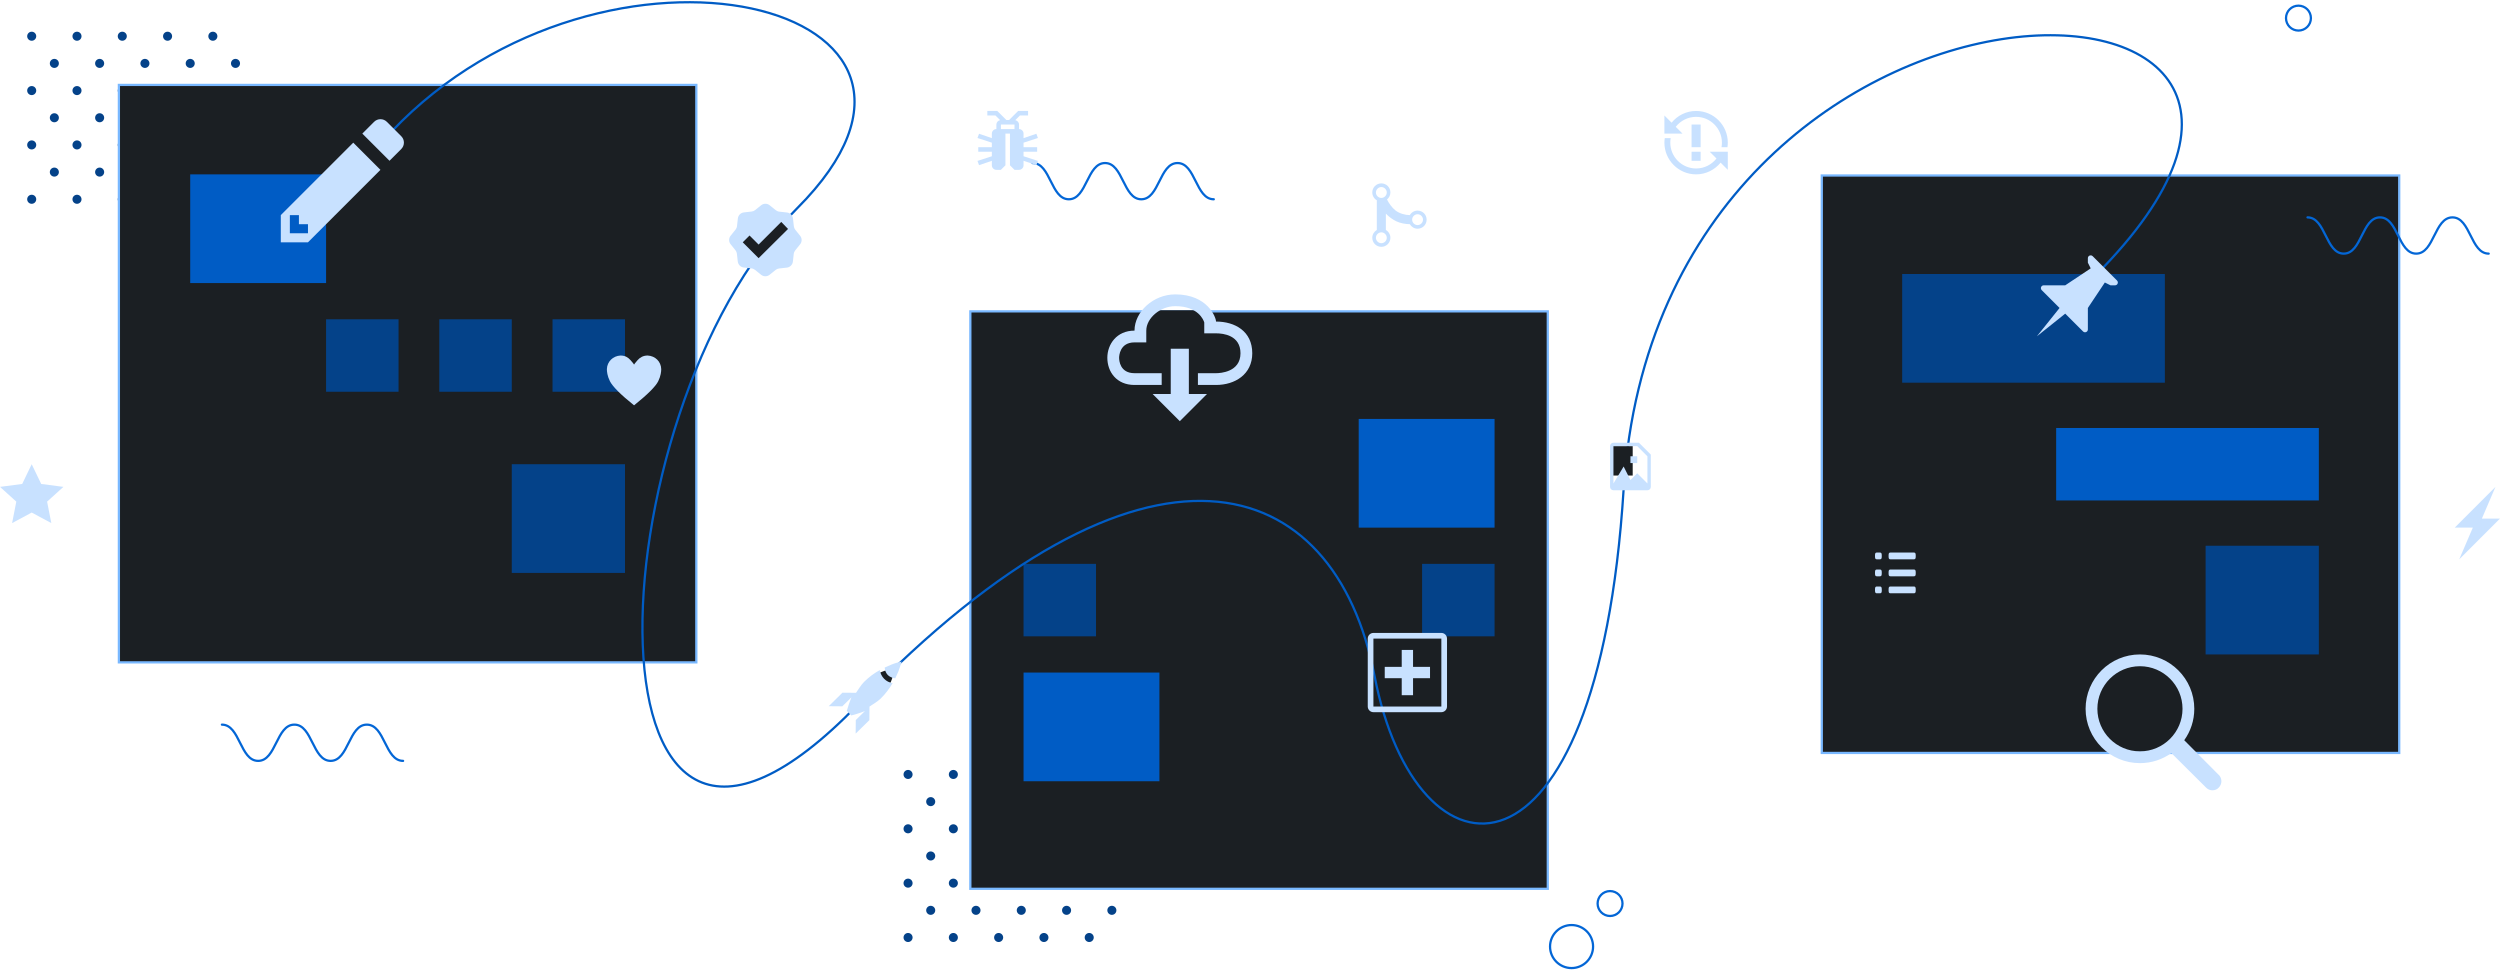
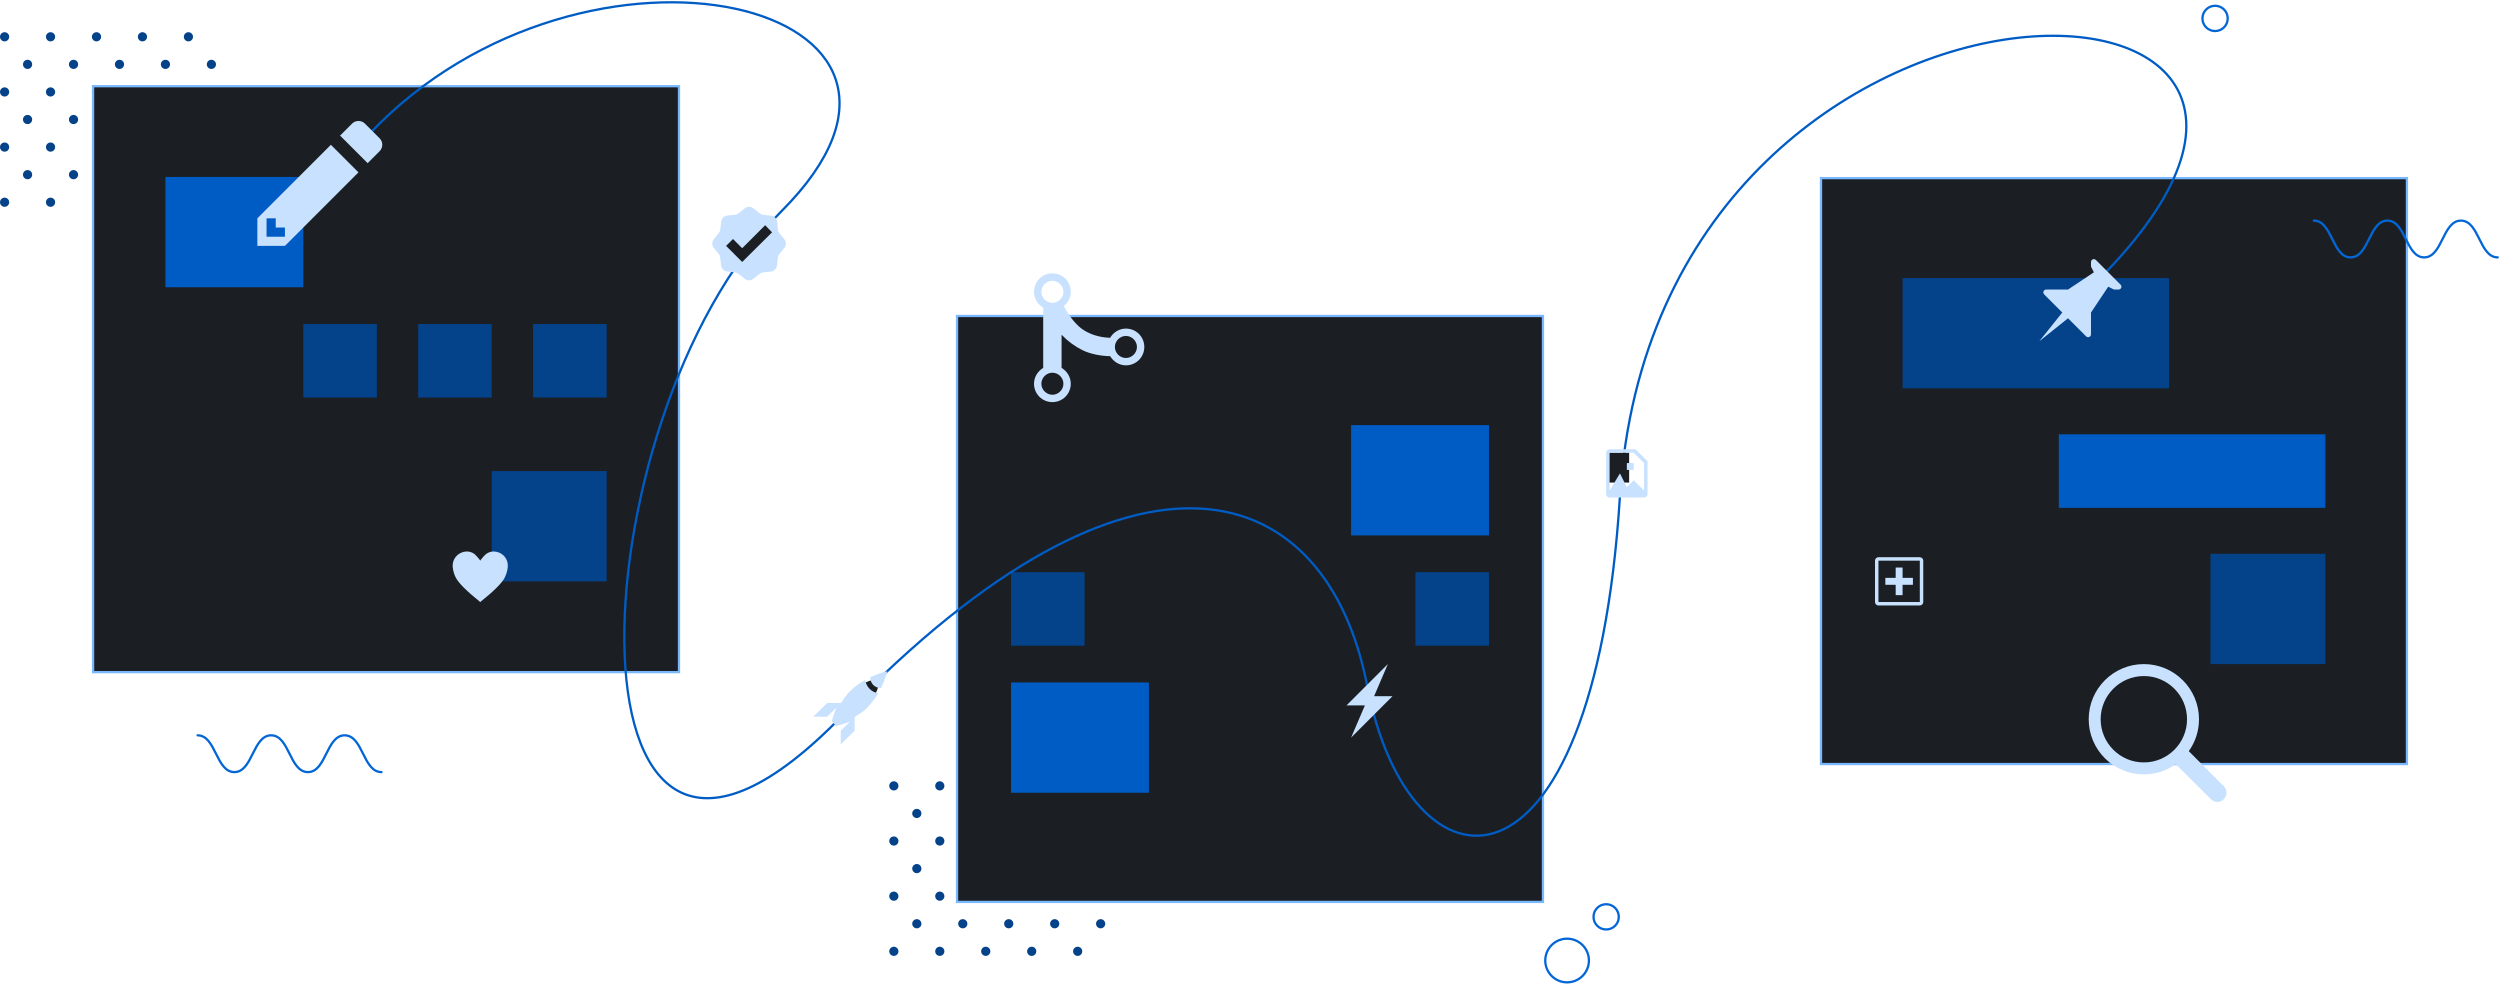
- <svg xmlns="http://www.w3.org/2000/svg" width="1104" height="428" viewBox="0 0 1104 428" fill="none">
-   <circle cx="694" cy="418" r="9.5" stroke="#0366D6" />
-   <circle cx="711" cy="399" r="5.5" stroke="#0366D6" />
-   <circle cx="1015" cy="8" r="5.5" stroke="#0366D6" />
-   <circle cx="14" cy="16" r="2" fill="#044289" />
-   <circle cx="34" cy="16" r="2" fill="#044289" />
-   <circle cx="54" cy="16" r="2" fill="#044289" />
-   <circle cx="74" cy="16" r="2" fill="#044289" />
-   <circle cx="94" cy="16" r="2" fill="#044289" />
-   <circle cx="24" cy="28" r="2" fill="#044289" />
-   <circle cx="44" cy="28" r="2" fill="#044289" />
-   <circle cx="64" cy="28" r="2" fill="#044289" />
-   <circle cx="84" cy="28" r="2" fill="#044289" />
-   <circle cx="104" cy="28" r="2" fill="#044289" />
-   <circle cx="14" cy="40" r="2" fill="#044289" />
-   <circle cx="34" cy="40" r="2" fill="#044289" />
-   <circle cx="54" cy="40" r="2" fill="#044289" />
-   <circle cx="74" cy="40" r="2" fill="#044289" />
-   <circle cx="94" cy="40" r="2" fill="#044289" />
-   <circle cx="24" cy="52" r="2" fill="#044289" />
-   <circle cx="44" cy="52" r="2" fill="#044289" />
-   <circle cx="64" cy="52" r="2" fill="#044289" />
-   <circle cx="84" cy="52" r="2" fill="#044289" />
-   <circle cx="104" cy="52" r="2" fill="#044289" />
-   <circle cx="14" cy="64" r="2" fill="#044289" />
-   <circle cx="34" cy="64" r="2" fill="#044289" />
-   <circle cx="54" cy="64" r="2" fill="#044289" />
-   <circle cx="74" cy="64" r="2" fill="#044289" />
-   <circle cx="94" cy="64" r="2" fill="#044289" />
-   <circle cx="24" cy="76" r="2" fill="#044289" />
-   <circle cx="44" cy="76" r="2" fill="#044289" />
-   <circle cx="64" cy="76" r="2" fill="#044289" />
-   <circle cx="84" cy="76" r="2" fill="#044289" />
-   <circle cx="104" cy="76" r="2" fill="#044289" />
-   <circle cx="14" cy="88" r="2" fill="#044289" />
-   <circle cx="34" cy="88" r="2" fill="#044289" />
-   <circle cx="54" cy="88" r="2" fill="#044289" />
-   <circle cx="74" cy="88" r="2" fill="#044289" />
-   <circle cx="94" cy="88" r="2" fill="#044289" />
-   <circle cx="401" cy="342" r="2" fill="#044289" />
-   <circle cx="421" cy="342" r="2" fill="#044289" />
-   <circle cx="441" cy="342" r="2" fill="#044289" />
-   <circle cx="461" cy="342" r="2" fill="#044289" />
-   <circle cx="481" cy="342" r="2" fill="#044289" />
-   <circle cx="411" cy="354" r="2" fill="#044289" />
-   <circle cx="431" cy="354" r="2" fill="#044289" />
-   <circle cx="451" cy="354" r="2" fill="#044289" />
-   <circle cx="471" cy="354" r="2" fill="#044289" />
-   <circle cx="491" cy="354" r="2" fill="#044289" />
-   <circle cx="401" cy="366" r="2" fill="#044289" />
-   <circle cx="421" cy="366" r="2" fill="#044289" />
-   <circle cx="441" cy="366" r="2" fill="#044289" />
-   <circle cx="461" cy="366" r="2" fill="#044289" />
-   <circle cx="481" cy="366" r="2" fill="#044289" />
-   <circle cx="411" cy="378" r="2" fill="#044289" />
-   <circle cx="431" cy="378" r="2" fill="#044289" />
-   <circle cx="451" cy="378" r="2" fill="#044289" />
-   <circle cx="471" cy="378" r="2" fill="#044289" />
-   <circle cx="491" cy="378" r="2" fill="#044289" />
-   <circle cx="401" cy="390" r="2" fill="#044289" />
-   <circle cx="421" cy="390" r="2" fill="#044289" />
-   <circle cx="441" cy="390" r="2" fill="#044289" />
-   <circle cx="461" cy="390" r="2" fill="#044289" />
-   <circle cx="481" cy="390" r="2" fill="#044289" />
-   <circle cx="411" cy="402" r="2" fill="#044289" />
-   <circle cx="431" cy="402" r="2" fill="#044289" />
-   <circle cx="451" cy="402" r="2" fill="#044289" />
-   <circle cx="471" cy="402" r="2" fill="#044289" />
-   <circle cx="491" cy="402" r="2" fill="#044289" />
-   <circle cx="401" cy="414" r="2" fill="#044289" />
-   <circle cx="421" cy="414" r="2" fill="#044289" />
-   <circle cx="441" cy="414" r="2" fill="#044289" />
-   <circle cx="461" cy="414" r="2" fill="#044289" />
-   <circle cx="481" cy="414" r="2" fill="#044289" />
-   <circle cx="1087" cy="292" r="2" transform="scale(-1 1)" fill="#044289" />
-   <circle cx="1067" cy="292" r="2" transform="scale(-1 1)" fill="#044289" />
-   <circle cx="1047" cy="292" r="2" transform="scale(-1 1)" fill="#044289" />
-   <circle cx="1027" cy="292" r="2" transform="scale(-1 1)" fill="#044289" />
-   <circle cx="1007" cy="292" r="2" transform="scale(-1 1)" fill="#044289" />
-   <circle cx="1077" cy="304" r="2" transform="scale(-1 1)" fill="#044289" />
-   <circle cx="1057" cy="304" r="2" transform="scale(-1 1)" fill="#044289" />
-   <circle cx="1037" cy="304" r="2" transform="scale(-1 1)" fill="#044289" />
-   <circle cx="1017" cy="304" r="2" transform="scale(-1 1)" fill="#044289" />
-   <circle cx="997" cy="304" r="2" transform="scale(-1 1)" fill="#044289" />
-   <circle cx="1087" cy="316" r="2" transform="scale(-1 1)" fill="#044289" />
-   <circle cx="1067" cy="316" r="2" transform="scale(-1 1)" fill="#044289" />
-   <circle cx="1047" cy="316" r="2" transform="scale(-1 1)" fill="#044289" />
-   <circle cx="1027" cy="316" r="2" transform="scale(-1 1)" fill="#044289" />
-   <circle cx="1007" cy="316" r="2" transform="scale(-1 1)" fill="#044289" />
-   <circle cx="1077" cy="328" r="2" transform="scale(-1 1)" fill="#044289" />
-   <circle cx="1057" cy="328" r="2" transform="scale(-1 1)" fill="#044289" />
-   <circle cx="1037" cy="328" r="2" transform="scale(-1 1)" fill="#044289" />
-   <circle cx="1017" cy="328" r="2" transform="scale(-1 1)" fill="#044289" />
-   <circle cx="997" cy="328" r="2" transform="scale(-1 1)" fill="#044289" />
-   <circle cx="1087" cy="340" r="2" transform="scale(-1 1)" fill="#044289" />
-   <circle cx="1067" cy="340" r="2" transform="scale(-1 1)" fill="#044289" />
-   <circle cx="1047" cy="340" r="2" transform="scale(-1 1)" fill="#044289" />
-   <circle cx="1027" cy="340" r="2" transform="scale(-1 1)" fill="#044289" />
-   <circle cx="1007" cy="340" r="2" transform="scale(-1 1)" fill="#044289" />
-   <circle cx="1077" cy="352" r="2" transform="scale(-1 1)" fill="#044289" />
-   <circle cx="1057" cy="352" r="2" transform="scale(-1 1)" fill="#044289" />
-   <circle cx="1037" cy="352" r="2" transform="scale(-1 1)" fill="#044289" />
-   <circle cx="1017" cy="352" r="2" transform="scale(-1 1)" fill="#044289" />
-   <circle cx="997" cy="352" r="2" transform="scale(-1 1)" fill="#044289" />
-   <circle cx="1087" cy="364" r="2" transform="scale(-1 1)" fill="#044289" />
-   <circle cx="1067" cy="364" r="2" transform="scale(-1 1)" fill="#044289" />
-   <circle cx="1047" cy="364" r="2" transform="scale(-1 1)" fill="#044289" />
-   <circle cx="1027" cy="364" r="2" transform="scale(-1 1)" fill="#044289" />
-   <circle cx="1007" cy="364" r="2" transform="scale(-1 1)" fill="#044289" />
-   <path d="M178 336C170 336 170 320 162 320C154 320 154 336 146 336C138 336 138 320 130 320C122 320 122 336 114 336C106 336 106 320 98 320" stroke="#0366D6" stroke-linecap="round" stroke-linejoin="round" />
-   <path d="M536 88C528 88 528 72 520 72C512 72 512 88 504 88C496 88 496 72 488 72C480 72 480 88 472 88C464 88 464 72 456 72" stroke="#0366D6" stroke-linecap="round" stroke-linejoin="round" />
-   <rect x="52.5" y="37.5" width="255" height="255" fill="#1B1F23" stroke="#79B8FF" />
-   <rect x="428.5" y="137.5" width="255" height="255" fill="#1B1F23" stroke="#79B8FF" />
-   <rect x="804.5" y="77.5" width="255" height="255" fill="#1B1F23" stroke="#79B8FF" />
-   <rect x="84" y="77" width="60" height="48" fill="#005CC5" />
-   <rect x="908" y="189" width="116" height="32" fill="#005CC5" />
-   <rect x="144" y="141" width="32" height="32" fill="#044289" />
-   <rect x="194" y="141" width="32" height="32" fill="#044289" />
-   <rect x="244" y="141" width="32" height="32" fill="#044289" />
-   <rect x="600" y="185" width="60" height="48" fill="#005CC5" />
-   <rect x="628" y="249" width="32" height="32" fill="#044289" />
-   <rect x="512" y="345" width="60" height="48" transform="rotate(-180 512 345)" fill="#005CC5" />
-   <rect x="484" y="281" width="32" height="32" transform="rotate(-180 484 281)" fill="#044289" />
-   <rect x="226" y="205" width="50" height="48" fill="#044289" />
-   <rect x="840" y="121" width="116" height="48" fill="#044289" />
-   <rect x="974" y="241" width="50" height="48" fill="#044289" />
-   <path fill-rule="evenodd" clip-rule="evenodd" d="M286 157C284.06 157 282.62 157.84 281.6 159C280.58 160.16 280.04 160.84 280 161C279.96 160.84 279.44 160.16 278.4 159C277.36 157.84 276.06 157 274 157C270.736 157.172 268.093 159.665 268 163C268 164.04 268.18 166.04 269.34 168.34C270.5 170.64 274.02 174.22 280 179C285.96 174.22 289.54 170.66 290.68 168.34C291.82 166.02 292 164 292 163C291.906 159.62 289.316 157.175 286 157Z" fill="#C8E1FF" />
-   <path fill-rule="evenodd" clip-rule="evenodd" d="M626 93C624.54 93 623.24 93.82 622.54 95.04V95C620.44 94.96 618 94.28 616.28 92.96C614.78 91.8 613.28 89.74 612.5 88.08C613.4 87.36 614 86.24 614 84.98C614 82.76 612.22 80.98 610 80.98C607.78 80.98 606 82.78 606 85C606 86.46 606.82 87.76 608 88.44V101.56C606.82 102.26 606 103.54 606 105C606 107.22 607.78 109 610 109C612.22 109 614 107.22 614 105C614 103.54 613.18 102.24 612 101.56V94.34C613.34 95.74 614.88 96.88 616.6 97.72C618.32 98.56 620.66 98.98 622.54 99V98.96C623.26 100.18 624.54 101 626 101C628.22 101 630 99.22 630 97C630 94.78 628.22 93 626 93V93ZM612.4 105C612.4 106.32 611.3 107.4 610 107.4C608.7 107.4 607.6 106.3 607.6 105C607.6 103.7 608.7 102.6 610 102.6C611.3 102.6 612.4 103.7 612.4 105V105ZM610 87.4C608.68 87.4 607.6 86.3 607.6 85C607.6 83.7 608.7 82.6 610 82.6C611.3 82.6 612.4 83.7 612.4 85C612.4 86.3 611.3 87.4 610 87.4V87.4ZM626 99.4C624.68 99.4 623.6 98.3 623.6 97C623.6 95.7 624.7 94.6 626 94.6C627.3 94.6 628.4 95.7 628.4 97C628.4 98.3 627.3 99.4 626 99.4V99.4Z" fill="#C8E1FF" />
-   <path fill-rule="evenodd" clip-rule="evenodd" d="M28 215L18.2 213.72L14 205L9.8 213.72L0 215L7.2 221.52L5.34 231L14 226.34L22.66 231L20.8 221.52L28 215V215Z" fill="#C8E1FF" />
-   <path fill-rule="evenodd" clip-rule="evenodd" d="M979.8 342.2L964.56 326.88C967.36 322.96 969 318.2 969 313C969 299.76 958.24 289 945 289C931.76 289 921 299.76 921 313C921 326.24 931.76 337 945 337C950.2 337 954.92 335.36 958.88 332.56L974.2 347.8C974.96 348.6 976 349 977 349C978 349 979.08 348.64 979.8 347.8C981.36 346.24 981.36 343.72 979.8 342.16V342.2ZM945 331.8C934.64 331.8 926.2 323.36 926.2 313C926.2 302.64 934.64 294.2 945 294.2C955.36 294.2 963.8 302.64 963.8 313C963.8 323.36 955.36 331.8 945 331.8V331.8Z" fill="#C8E1FF" />
-   <path fill-rule="evenodd" clip-rule="evenodd" d="M1104 229H1096L1102 215L1084 233H1092L1086 247L1104 229V229Z" fill="#C8E1FF" />
-   <path fill-rule="evenodd" clip-rule="evenodd" d="M751 65H747V55H751V65V65ZM747 71H751V67H747V71V71ZM759.66 67H755L758 70C755.9 72.66 752.66 74.4 749 74.4C742.72 74.4 737.6 69.28 737.6 63C737.6 62.32 737.66 61.66 737.78 61H735.16C735.06 61.66 735 62.32 735 63C735 70.72 741.28 77 749 77C753.38 77 757.26 74.96 759.82 71.82L763 75V67H759.66V67ZM738.34 59H743L740 56C742.1 53.34 745.34 51.6 749 51.6C755.28 51.6 760.4 56.72 760.4 63C760.4 63.68 760.34 64.34 760.22 65H762.84C762.94 64.34 763 63.68 763 63C763 55.28 756.72 49 749 49C744.62 49 740.74 51.04 738.18 54.18L735 51V59H738.34V59Z" fill="#C8E1FF" />
-   <path fill-rule="evenodd" clip-rule="evenodd" d="M452 67H458V65H452V63L458.34 60.94L457.66 59.06L452 61V59C452 57.9 451.1 57 450 57V55C450 54.04 449.28 53.24 448.34 53.06L450.4 51H454V49H449.6L445.6 53H444.42L440.4 49H436V51H439.6L441.66 53.06C440.72 53.24 440 54.02 440 55V57C438.9 57 438 57.9 438 59V61L432.34 59.06L431.66 60.94L438 63V65H432V67H438V69L431.66 71.06L432.34 72.94L438 71V73C438 74.1 438.9 75 440 75H442L444 73V59H446V73L448 75H450C451.1 75 452 74.1 452 73V71L457.66 72.94L458.34 71.06L452 69V67V67ZM448 57H442V55H448V57V57Z" fill="#C8E1FF" />
-   <path fill-rule="evenodd" clip-rule="evenodd" d="M831 260.5C831 261.385 831 262 830.115 262H828.885C828 262 828 261.385 828 260.5C828 259.615 828 259 828.885 259H830.1C830.985 259 830.985 259.615 830.985 260.5H831ZM834.885 247H845.1C845.985 247 845.985 246.385 845.985 245.5C845.985 244.615 845.985 244 845.1 244H834.885C834 244 834 244.615 834 245.5C834 246.385 834 247 834.885 247V247ZM830.115 251.5H828.885C828 251.5 828 252.115 828 253C828 253.885 828 254.5 828.885 254.5H830.1C830.985 254.5 830.985 253.885 830.985 253C830.985 252.115 830.985 251.5 830.1 251.5H830.115ZM830.115 244H828.885C828 244 828 244.615 828 245.5C828 246.385 828 247 828.885 247H830.1C830.985 247 830.985 246.385 830.985 245.5C830.985 244.615 830.985 244 830.1 244H830.115ZM845.115 251.5H834.885C834 251.5 834 252.115 834 253C834 253.885 834 254.5 834.885 254.5H845.1C845.985 254.5 845.985 253.885 845.985 253C845.985 252.115 845.985 251.5 845.1 251.5H845.115ZM845.115 259H834.885C834 259 834 259.615 834 260.5C834 261.385 834 262 834.885 262H845.1C845.985 262 845.985 261.385 845.985 260.5C845.985 259.615 845.985 259 845.1 259H845.115Z" fill="#C8E1FF" />
-   <path d="M173 58C267 -41 443 1 352 92C261 183 252.256 442.217 379 311C506.5 179 589.5 208 607 298.5C625.341 393.352 705.384 399.684 717 216C733 -37 1076.5 -29.5 925 122" stroke="#005CC5" />
-   <path fill-rule="evenodd" clip-rule="evenodd" d="M922 114V116L923.25 118.5L912 126H902.5C901.4 126 900.825 127.325 901.65 128.15L909.5 136L899.5 148.5L912 138.5L919.85 146.35C920.675 147.175 922 146.575 922 145.5V136L929.5 124.75L932 126H934C935.1 126 935.675 124.675 934.85 123.85L924.15 113.15C923.325 112.325 922 112.925 922 114V114Z" fill="#C8E1FF" />
-   <path fill-rule="evenodd" clip-rule="evenodd" d="M124 95V107H136L168 75L156 63L124 95V95ZM136 103H128V95H132V99H136V103V103ZM177.2 65.8L172 71L160 59L165.2 53.8C166.76 52.24 169.28 52.24 170.84 53.8L177.2 60.16C178.76 61.72 178.76 64.24 177.2 65.8V65.8Z" fill="#C8E1FF" />
-   <circle cx="338" cy="106" r="12" fill="#1B1F23" />
-   <path fill-rule="evenodd" clip-rule="evenodd" d="M353.34 104.12L351.18 101.44C350.84 101 350.62 100.48 350.56 99.9L350.18 96.5C350.02 95.1 348.92 94 347.52 93.84L344.12 93.46C343.52 93.4 343 93.14 342.56 92.8L339.88 90.64C338.78 89.76 337.22 89.76 336.12 90.64L333.44 92.8C333 93.14 332.48 93.36 331.9 93.42L328.5 93.8C327.1 93.96 326 95.06 325.84 96.46L325.46 99.86C325.4 100.46 325.14 100.98 324.8 101.42L322.64 104.1C321.76 105.2 321.76 106.76 322.64 107.86L324.8 110.54C325.14 110.98 325.36 111.5 325.42 112.08L325.8 115.48C325.96 116.88 327.06 117.98 328.46 118.14L331.86 118.52C332.46 118.58 332.98 118.84 333.42 119.18L336.1 121.34C337.2 122.22 338.76 122.22 339.86 121.34L342.54 119.18C342.98 118.84 343.5 118.62 344.08 118.56L347.48 118.18C348.88 118.02 349.98 116.92 350.14 115.52L350.52 112.12C350.58 111.52 350.84 111 351.18 110.56L353.34 107.88C354.22 106.78 354.22 105.22 353.34 104.12V104.12ZM335 114L328 107L331 104L335 108L345 98L348 101.1L335 114V114Z" fill="#C8E1FF" />
-   <ellipse cx="385.305" cy="304.882" rx="11.79" ry="4.337" transform="rotate(-44.8239 385.305 304.882)" fill="#1B1F23" />
-   <path fill-rule="evenodd" clip-rule="evenodd" d="M390.412 299.733C389.877 299.188 389.482 298.625 389.168 297.962C388.853 297.339 388.639 296.637 388.506 295.916C387.34 296.566 386.173 297.296 385.026 298.146C383.858 299.016 382.73 300.006 381.62 301.076C380.208 302.464 378.929 304.673 378.018 305.945L372.018 305.893L365.966 311.86L371.965 311.913L376 307.948C375.307 309.482 373.908 313.89 373.948 313.93L375.93 315.947C375.97 315.988 380.401 314.706 381.948 314L377.913 317.965L377.86 323.964L383.913 318.017L383.965 312.017C385.253 311.128 387.484 309.868 388.896 308.5C390.005 307.41 391.015 306.259 391.865 305.126C392.755 303.974 393.506 302.82 394.175 301.706C393.457 301.54 392.779 301.314 392.121 301.008C391.504 300.683 390.948 300.278 390.412 299.733V299.733ZM398.139 292.14C398.139 292.14 397.952 292.899 397.52 294.255C397.108 295.651 396.393 297.405 395.354 299.556C393.956 299.384 392.82 298.874 392.047 298.087C391.274 297.3 390.803 296.196 390.675 294.795C392.844 293.774 394.591 293.069 395.974 292.681C397.378 292.294 398.139 292.14 398.139 292.14V292.14Z" fill="#C8E1FF" />
-   <rect x="505" y="137" width="27" height="10" fill="#1B1F23" />
-   <path fill-rule="evenodd" clip-rule="evenodd" d="M525 174H533L521 186L509 174H517V154H525V174V174ZM537 142C537 140.24 533.36 130 519 130C509.32 130 501 137.68 501 146C493.08 146 489 152.08 489 158C489 164.12 493 170 501 170C502.76 170 511.64 170 513 170V164.8H501C494.52 164.8 494.2 159.12 494.2 158C494.2 157.32 494.4 151.2 501 151.2H506.2V146C506.2 140.44 512.44 135.2 519 135.2C529.2 135.2 531.52 141.4 531.8 142.4V147.2H537C540.24 147.2 547.8 148.08 547.8 156C547.8 164.36 538.8 164.8 537 164.8H529V170C530.52 170 536.92 170 537 170C545.32 170 553 165.36 553 156C553 146.24 545.32 142 537 142V142Z" fill="#C8E1FF" />
-   <path fill-rule="evenodd" clip-rule="evenodd" d="M636.5 279.5H606.5C605.125 279.5 604 280.625 604 282V312C604 313.375 605.125 314.5 606.5 314.5H636.5C637.875 314.5 639 313.375 639 312V282C639 280.625 637.875 279.5 636.5 279.5V279.5ZM636.5 312H606.5V282H636.5V312V312ZM619 299.5H611.5V294.5H619V287H624V294.5H631.5V299.5H624V307H619V299.5V299.5Z" fill="#C8E1FF" />
-   <rect x="712" y="197" width="9" height="13" fill="#1B1F23" />
-   <path fill-rule="evenodd" clip-rule="evenodd" d="M720 201.5H723V204.5H720V201.5V201.5ZM729 200.75V215C729 215.825 728.325 216.5 727.5 216.5H712.5C711.675 216.5 711 215.825 711 215V197C711 196.175 711.675 195.5 712.5 195.5H723.75L729 200.75V200.75ZM727.5 201.5L723 197H712.5V213.5L717 206L720 212L723 209L727.5 213.5V201.5V201.5Z" fill="#C8E1FF" />
-   <path d="M1099 112C1091 112 1091 96 1083 96C1075 96 1075 112 1067 112C1059 112 1059 96 1051 96C1043 96 1043 112 1035 112C1027 112 1027 96 1019 96" stroke="#0366D6" stroke-linecap="round" stroke-linejoin="round" />
+ <svg xmlns="http://www.w3.org/2000/svg" width="1088" height="429" viewBox="0 0 1088 429" fill="none">
+   <circle cx="682" cy="418.014" r="9.5" stroke="#0366D6" />
+   <circle cx="699" cy="399.014" r="5.5" stroke="#0366D6" />
+   <circle cx="964" cy="8.014" r="5.5" stroke="#0366D6" />
+   <circle cx="2" cy="16.014" r="2" fill="#044289" />
+   <circle cx="22" cy="16.014" r="2" fill="#044289" />
+   <circle cx="42" cy="16.014" r="2" fill="#044289" />
+   <circle cx="62" cy="16.014" r="2" fill="#044289" />
+   <circle cx="82" cy="16.014" r="2" fill="#044289" />
+   <circle cx="12" cy="28.014" r="2" fill="#044289" />
+   <circle cx="32" cy="28.014" r="2" fill="#044289" />
+   <circle cx="52" cy="28.014" r="2" fill="#044289" />
+   <circle cx="72" cy="28.014" r="2" fill="#044289" />
+   <circle cx="92" cy="28.014" r="2" fill="#044289" />
+   <circle cx="2" cy="40.014" r="2" fill="#044289" />
+   <circle cx="22" cy="40.014" r="2" fill="#044289" />
+   <circle cx="42" cy="40.014" r="2" fill="#044289" />
+   <circle cx="62" cy="40.014" r="2" fill="#044289" />
+   <circle cx="82" cy="40.014" r="2" fill="#044289" />
+   <circle cx="12" cy="52.014" r="2" fill="#044289" />
+   <circle cx="32" cy="52.014" r="2" fill="#044289" />
+   <circle cx="52" cy="52.014" r="2" fill="#044289" />
+   <circle cx="72" cy="52.014" r="2" fill="#044289" />
+   <circle cx="92" cy="52.014" r="2" fill="#044289" />
+   <circle cx="2" cy="64.014" r="2" fill="#044289" />
+   <circle cx="22" cy="64.014" r="2" fill="#044289" />
+   <circle cx="42" cy="64.014" r="2" fill="#044289" />
+   <circle cx="62" cy="64.014" r="2" fill="#044289" />
+   <circle cx="82" cy="64.014" r="2" fill="#044289" />
+   <circle cx="12" cy="76.014" r="2" fill="#044289" />
+   <circle cx="32" cy="76.014" r="2" fill="#044289" />
+   <circle cx="52" cy="76.014" r="2" fill="#044289" />
+   <circle cx="72" cy="76.014" r="2" fill="#044289" />
+   <circle cx="92" cy="76.014" r="2" fill="#044289" />
+   <circle cx="2" cy="88.014" r="2" fill="#044289" />
+   <circle cx="22" cy="88.014" r="2" fill="#044289" />
+   <circle cx="42" cy="88.014" r="2" fill="#044289" />
+   <circle cx="62" cy="88.014" r="2" fill="#044289" />
+   <circle cx="82" cy="88.014" r="2" fill="#044289" />
+   <circle cx="389" cy="342.014" r="2" fill="#044289" />
+   <circle cx="409" cy="342.014" r="2" fill="#044289" />
+   <circle cx="429" cy="342.014" r="2" fill="#044289" />
+   <circle cx="449" cy="342.014" r="2" fill="#044289" />
+   <circle cx="469" cy="342.014" r="2" fill="#044289" />
+   <circle cx="399" cy="354.014" r="2" fill="#044289" />
+   <circle cx="419" cy="354.014" r="2" fill="#044289" />
+   <circle cx="439" cy="354.014" r="2" fill="#044289" />
+   <circle cx="459" cy="354.014" r="2" fill="#044289" />
+   <circle cx="479" cy="354.014" r="2" fill="#044289" />
+   <circle cx="389" cy="366.014" r="2" fill="#044289" />
+   <circle cx="409" cy="366.014" r="2" fill="#044289" />
+   <circle cx="429" cy="366.014" r="2" fill="#044289" />
+   <circle cx="449" cy="366.014" r="2" fill="#044289" />
+   <circle cx="469" cy="366.014" r="2" fill="#044289" />
+   <circle cx="399" cy="378.014" r="2" fill="#044289" />
+   <circle cx="419" cy="378.014" r="2" fill="#044289" />
+   <circle cx="439" cy="378.014" r="2" fill="#044289" />
+   <circle cx="459" cy="378.014" r="2" fill="#044289" />
+   <circle cx="479" cy="378.014" r="2" fill="#044289" />
+   <circle cx="389" cy="390.014" r="2" fill="#044289" />
+   <circle cx="409" cy="390.014" r="2" fill="#044289" />
+   <circle cx="429" cy="390.014" r="2" fill="#044289" />
+   <circle cx="449" cy="390.014" r="2" fill="#044289" />
+   <circle cx="469" cy="390.014" r="2" fill="#044289" />
+   <circle cx="399" cy="402.014" r="2" fill="#044289" />
+   <circle cx="419" cy="402.014" r="2" fill="#044289" />
+   <circle cx="439" cy="402.014" r="2" fill="#044289" />
+   <circle cx="459" cy="402.014" r="2" fill="#044289" />
+   <circle cx="479" cy="402.014" r="2" fill="#044289" />
+   <circle cx="389" cy="414.014" r="2" fill="#044289" />
+   <circle cx="409" cy="414.014" r="2" fill="#044289" />
+   <circle cx="429" cy="414.014" r="2" fill="#044289" />
+   <circle cx="449" cy="414.014" r="2" fill="#044289" />
+   <circle cx="469" cy="414.014" r="2" fill="#044289" />
+   <circle cx="1075" cy="292.014" r="2" transform="scale(-1 1)" fill="#044289" />
+   <circle cx="1055" cy="292.014" r="2" transform="scale(-1 1)" fill="#044289" />
+   <circle cx="1035" cy="292.014" r="2" transform="scale(-1 1)" fill="#044289" />
+   <circle cx="1015" cy="292.014" r="2" transform="scale(-1 1)" fill="#044289" />
+   <circle cx="995" cy="292.014" r="2" transform="scale(-1 1)" fill="#044289" />
+   <circle cx="1065" cy="304.014" r="2" transform="scale(-1 1)" fill="#044289" />
+   <circle cx="1045" cy="304.014" r="2" transform="scale(-1 1)" fill="#044289" />
+   <circle cx="1025" cy="304.014" r="2" transform="scale(-1 1)" fill="#044289" />
+   <circle cx="1005" cy="304.014" r="2" transform="scale(-1 1)" fill="#044289" />
+   <circle cx="985" cy="304.014" r="2" transform="scale(-1 1)" fill="#044289" />
+   <circle cx="1075" cy="316.014" r="2" transform="scale(-1 1)" fill="#044289" />
+   <circle cx="1055" cy="316.014" r="2" transform="scale(-1 1)" fill="#044289" />
+   <circle cx="1035" cy="316.014" r="2" transform="scale(-1 1)" fill="#044289" />
+   <circle cx="1015" cy="316.014" r="2" transform="scale(-1 1)" fill="#044289" />
+   <circle cx="995" cy="316.014" r="2" transform="scale(-1 1)" fill="#044289" />
+   <circle cx="1065" cy="328.014" r="2" transform="scale(-1 1)" fill="#044289" />
+   <circle cx="1045" cy="328.014" r="2" transform="scale(-1 1)" fill="#044289" />
+   <circle cx="1025" cy="328.014" r="2" transform="scale(-1 1)" fill="#044289" />
+   <circle cx="1005" cy="328.014" r="2" transform="scale(-1 1)" fill="#044289" />
+   <circle cx="985" cy="328.014" r="2" transform="scale(-1 1)" fill="#044289" />
+   <circle cx="1075" cy="340.014" r="2" transform="scale(-1 1)" fill="#044289" />
+   <circle cx="1055" cy="340.014" r="2" transform="scale(-1 1)" fill="#044289" />
+   <circle cx="1035" cy="340.014" r="2" transform="scale(-1 1)" fill="#044289" />
+   <circle cx="1015" cy="340.014" r="2" transform="scale(-1 1)" fill="#044289" />
+   <circle cx="995" cy="340.014" r="2" transform="scale(-1 1)" fill="#044289" />
+   <circle cx="1065" cy="352.014" r="2" transform="scale(-1 1)" fill="#044289" />
+   <circle cx="1045" cy="352.014" r="2" transform="scale(-1 1)" fill="#044289" />
+   <circle cx="1025" cy="352.014" r="2" transform="scale(-1 1)" fill="#044289" />
+   <circle cx="1005" cy="352.014" r="2" transform="scale(-1 1)" fill="#044289" />
+   <circle cx="985" cy="352.014" r="2" transform="scale(-1 1)" fill="#044289" />
+   <circle cx="1075" cy="364.014" r="2" transform="scale(-1 1)" fill="#044289" />
+   <circle cx="1055" cy="364.014" r="2" transform="scale(-1 1)" fill="#044289" />
+   <circle cx="1035" cy="364.014" r="2" transform="scale(-1 1)" fill="#044289" />
+   <circle cx="1015" cy="364.014" r="2" transform="scale(-1 1)" fill="#044289" />
+   <circle cx="995" cy="364.014" r="2" transform="scale(-1 1)" fill="#044289" />
+   <path d="M166 336.014C158 336.014 158 320.014 150 320.014C142 320.014 142 336.014 134 336.014C126 336.014 126 320.014 118 320.014C110 320.014 110 336.014 102 336.014C94 336.014 94 320.014 86 320.014" stroke="#0366D6" stroke-linecap="round" stroke-linejoin="round" />
+   <rect x="40.5" y="37.514" width="255" height="255" fill="#1B1F23" stroke="#79B8FF" />
+   <rect x="416.5" y="137.514" width="255" height="255" fill="#1B1F23" stroke="#79B8FF" />
+   <rect x="792.5" y="77.514" width="255" height="255" fill="#1B1F23" stroke="#79B8FF" />
+   <rect x="72" y="77.014" width="60" height="48" fill="#005CC5" />
+   <rect x="896" y="189.014" width="116" height="32" fill="#005CC5" />
+   <rect x="132" y="141.014" width="32" height="32" fill="#044289" />
+   <rect x="182" y="141.014" width="32" height="32" fill="#044289" />
+   <rect x="232" y="141.014" width="32" height="32" fill="#044289" />
+   <rect x="588" y="185.014" width="60" height="48" fill="#005CC5" />
+   <rect x="616" y="249.014" width="32" height="32" fill="#044289" />
+   <rect x="500" y="345.014" width="60" height="48" transform="rotate(-180 500 345.014)" fill="#005CC5" />
+   <rect x="472" y="281.014" width="32" height="32" transform="rotate(-180 472 281.014)" fill="#044289" />
+   <rect x="214" y="205.014" width="50" height="48" fill="#044289" />
+   <rect x="828" y="121.014" width="116" height="48" fill="#044289" />
+   <rect x="962" y="241.014" width="50" height="48" fill="#044289" />
+   <path fill-rule="evenodd" clip-rule="evenodd" d="M215 240C213.06 240 211.62 240.84 210.6 242C209.58 243.16 209.04 243.84 209 244C208.96 243.84 208.44 243.16 207.4 242C206.36 240.84 205.06 240 203 240C199.736 240.172 197.093 242.665 197 246C197 247.04 197.18 249.04 198.34 251.34C199.5 253.64 203.02 257.22 209 262C214.96 257.22 218.54 253.66 219.68 251.34C220.82 249.02 221 247 221 246C220.906 242.62 218.316 240.175 215 240Z" fill="#C8E1FF" />
+   <path fill-rule="evenodd" clip-rule="evenodd" d="M967.8 342.214L952.56 326.894C955.36 322.974 957 318.214 957 313.014C957 299.774 946.24 289.014 933 289.014C919.76 289.014 909 299.774 909 313.014C909 326.254 919.76 337.014 933 337.014C938.2 337.014 942.92 335.374 946.88 332.574L962.2 347.814C962.96 348.614 964 349.014 965 349.014C966 349.014 967.08 348.654 967.8 347.814C969.36 346.254 969.36 343.734 967.8 342.174V342.214ZM933 331.814C922.64 331.814 914.2 323.374 914.2 313.014C914.2 302.654 922.64 294.214 933 294.214C943.36 294.214 951.8 302.654 951.8 313.014C951.8 323.374 943.36 331.814 933 331.814V331.814Z" fill="#C8E1FF" />
+   <path d="M161 58.014C255 -40.986 431 1.014 340 92.014C249 183.014 240.256 442.231 367 311.014C494.5 179.014 577.5 208.014 595 298.514C613.341 393.366 693.384 399.698 705 216.014C721 -36.986 1064.5 -29.486 913 122.014" stroke="#005CC5" />
+   <path fill-rule="evenodd" clip-rule="evenodd" d="M910 114.014V116.014L911.25 118.514L900 126.014H890.5C889.4 126.014 888.825 127.339 889.65 128.164L897.5 136.014L887.5 148.514L900 138.514L907.85 146.364C908.675 147.189 910 146.589 910 145.514V136.014L917.5 124.764L920 126.014H922C923.1 126.014 923.675 124.689 922.85 123.864L912.15 113.164C911.325 112.339 910 112.939 910 114.014V114.014Z" fill="#C8E1FF" />
+   <path fill-rule="evenodd" clip-rule="evenodd" d="M112 95.014V107.014H124L156 75.014L144 63.014L112 95.014V95.014ZM124 103.014H116V95.014H120V99.014H124V103.014V103.014ZM165.2 65.814L160 71.014L148 59.014L153.2 53.814C154.76 52.254 157.28 52.254 158.84 53.814L165.2 60.174C166.76 61.734 166.76 64.254 165.2 65.814V65.814Z" fill="#C8E1FF" />
+   <circle cx="326" cy="106.014" r="12" fill="#1B1F23" />
+   <path fill-rule="evenodd" clip-rule="evenodd" d="M341.34 104.134L339.18 101.454C338.84 101.014 338.62 100.494 338.56 99.914L338.18 96.514C338.02 95.114 336.92 94.014 335.52 93.854L332.12 93.474C331.52 93.414 331 93.154 330.56 92.814L327.88 90.654C326.78 89.774 325.22 89.774 324.12 90.654L321.44 92.814C321 93.154 320.48 93.374 319.9 93.434L316.5 93.814C315.1 93.974 314 95.074 313.84 96.474L313.46 99.874C313.4 100.474 313.14 100.994 312.8 101.434L310.64 104.114C309.76 105.214 309.76 106.774 310.64 107.874L312.8 110.554C313.14 110.994 313.36 111.514 313.42 112.094L313.8 115.494C313.96 116.894 315.06 117.994 316.46 118.154L319.86 118.534C320.46 118.594 320.98 118.854 321.42 119.194L324.1 121.354C325.2 122.234 326.76 122.234 327.86 121.354L330.54 119.194C330.98 118.854 331.5 118.634 332.08 118.574L335.48 118.194C336.88 118.034 337.98 116.934 338.14 115.534L338.52 112.134C338.58 111.534 338.84 111.014 339.18 110.574L341.34 107.894C342.22 106.794 342.22 105.234 341.34 104.134V104.134ZM323 114.014L316 107.014L319 104.014L323 108.014L333 98.014L336 101.114L323 114.014V114.014Z" fill="#C8E1FF" />
+   <ellipse cx="373.305" cy="304.896" rx="11.79" ry="4.337" transform="rotate(-44.8239 373.305 304.896)" fill="#1B1F23" />
+   <path fill-rule="evenodd" clip-rule="evenodd" d="M378.412 299.747C377.877 299.202 377.482 298.639 377.168 297.976C376.853 297.353 376.639 296.652 376.506 295.93C375.34 296.58 374.173 297.31 373.026 298.16C371.858 299.03 370.73 300.02 369.62 301.09C368.208 302.478 366.929 304.687 366.018 305.959L360.018 305.907L353.966 311.874L359.965 311.927L364 307.962C363.307 309.496 361.908 313.904 361.948 313.944L363.93 315.961C363.97 316.002 368.401 314.72 369.948 314.014L365.913 317.979L365.86 323.978L371.913 318.031L371.965 312.031C373.253 311.142 375.484 309.882 376.896 308.514C378.005 307.424 379.015 306.273 379.865 305.14C380.755 303.988 381.506 302.834 382.175 301.72C381.457 301.554 380.779 301.328 380.121 301.022C379.504 300.697 378.948 300.292 378.412 299.747V299.747ZM386.139 292.154C386.139 292.154 385.952 292.913 385.52 294.269C385.108 295.665 384.393 297.419 383.354 299.57C381.956 299.398 380.82 298.888 380.047 298.101C379.274 297.315 378.803 296.21 378.675 294.809C380.844 293.788 382.591 293.083 383.974 292.695C385.378 292.308 386.139 292.154 386.139 292.154V292.154Z" fill="#C8E1FF" />
+   <path fill-rule="evenodd" clip-rule="evenodd" d="M835.5 242.5H817.5C816.675 242.5 816 243.175 816 244V262C816 262.825 816.675 263.5 817.5 263.5H835.5C836.325 263.5 837 262.825 837 262V244C837 243.175 836.325 242.5 835.5 242.5V242.5ZM835.5 262H817.5V244H835.5V262V262ZM825 254.5H820.5V251.5H825V247H828V251.5H832.5V254.5H828V259H825V254.5V254.5Z" fill="#C8E1FF" />
+   <rect x="700" y="197.014" width="9" height="13" fill="#1B1F23" />
+   <path fill-rule="evenodd" clip-rule="evenodd" d="M708 201.514H711V204.514H708V201.514V201.514ZM717 200.764V215.014C717 215.839 716.325 216.514 715.5 216.514H700.5C699.675 216.514 699 215.839 699 215.014V197.014C699 196.189 699.675 195.514 700.5 195.514H711.75L717 200.764V200.764ZM715.5 201.514L711 197.014H700.5V213.514L705 206.014L708 212.014L711 209.014L715.5 213.514V201.514V201.514Z" fill="#C8E1FF" />
+   <path d="M1087 112.014C1079 112.014 1079 96.014 1071 96.014C1063 96.014 1063 112.014 1055 112.014C1047 112.014 1047 96.014 1039 96.014C1031 96.014 1031 112.014 1023 112.014C1015 112.014 1015 96.014 1007 96.014" stroke="#0366D6" stroke-linecap="round" stroke-linejoin="round" />
+   <path fill-rule="evenodd" clip-rule="evenodd" d="M490 143C487.08 143 484.48 144.64 483.08 147.08V147C478.88 146.92 474 145.56 470.56 142.92C467.56 140.6 464.56 136.48 463 133.16C464.8 131.72 466 129.48 466 126.96C466 122.52 462.44 118.96 458 118.96C453.56 118.96 450 122.56 450 127C450 129.92 451.64 132.52 454 133.88V160.12C451.64 161.52 450 164.08 450 167C450 171.44 453.56 175 458 175C462.44 175 466 171.44 466 167C466 164.08 464.36 161.48 462 160.12V145.68C464.68 148.48 467.76 150.76 471.2 152.44C474.64 154.12 479.32 154.96 483.08 155V154.92C484.52 157.36 487.08 159 490 159C494.44 159 498 155.44 498 151C498 146.56 494.44 143 490 143V143ZM462.8 167C462.8 169.64 460.6 171.8 458 171.8C455.4 171.8 453.2 169.6 453.2 167C453.2 164.4 455.4 162.2 458 162.2C460.6 162.2 462.8 164.4 462.8 167V167ZM458 131.8C455.36 131.8 453.2 129.6 453.2 127C453.2 124.4 455.4 122.2 458 122.2C460.6 122.2 462.8 124.4 462.8 127C462.8 129.6 460.6 131.8 458 131.8V131.8ZM490 155.8C487.36 155.8 485.2 153.6 485.2 151C485.2 148.4 487.4 146.2 490 146.2C492.6 146.2 494.8 148.4 494.8 151C494.8 153.6 492.6 155.8 490 155.8V155.8Z" fill="#C8E1FF" />
+   <path fill-rule="evenodd" clip-rule="evenodd" d="M606 303H598L604 289L586 307H594L588 321L606 303V303Z" fill="#C8E1FF" />
</svg>
